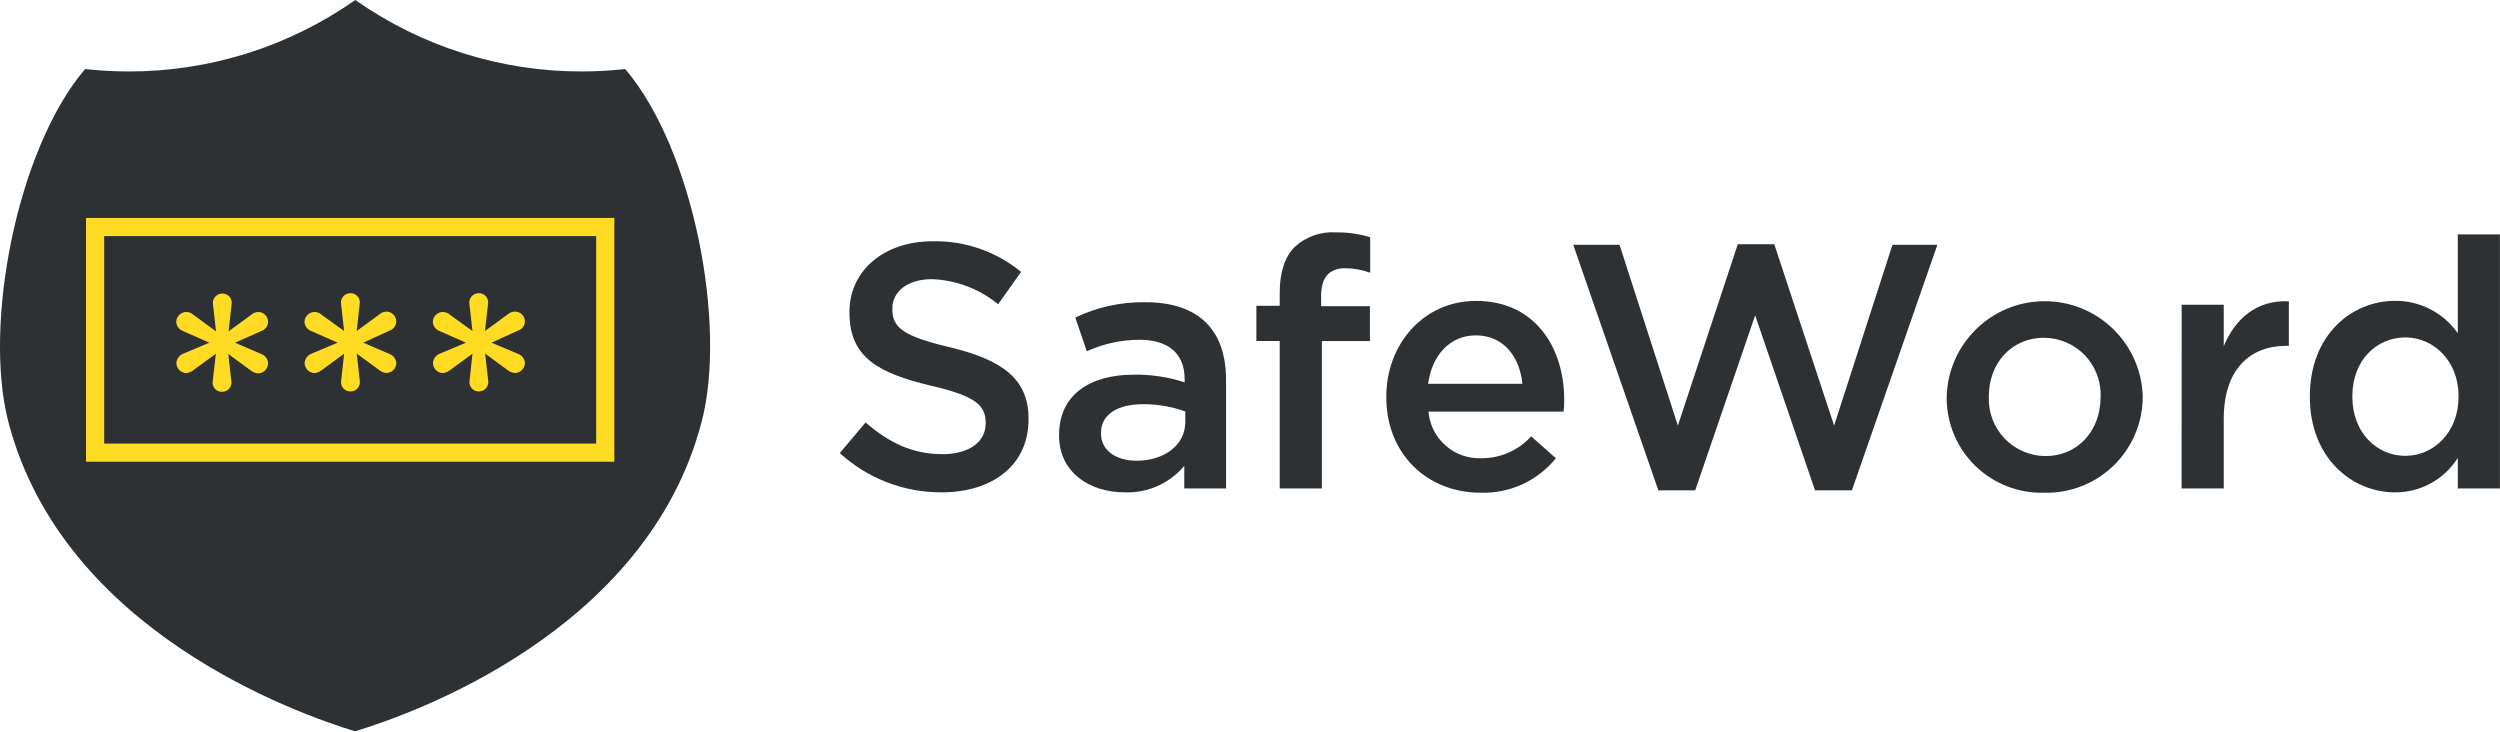
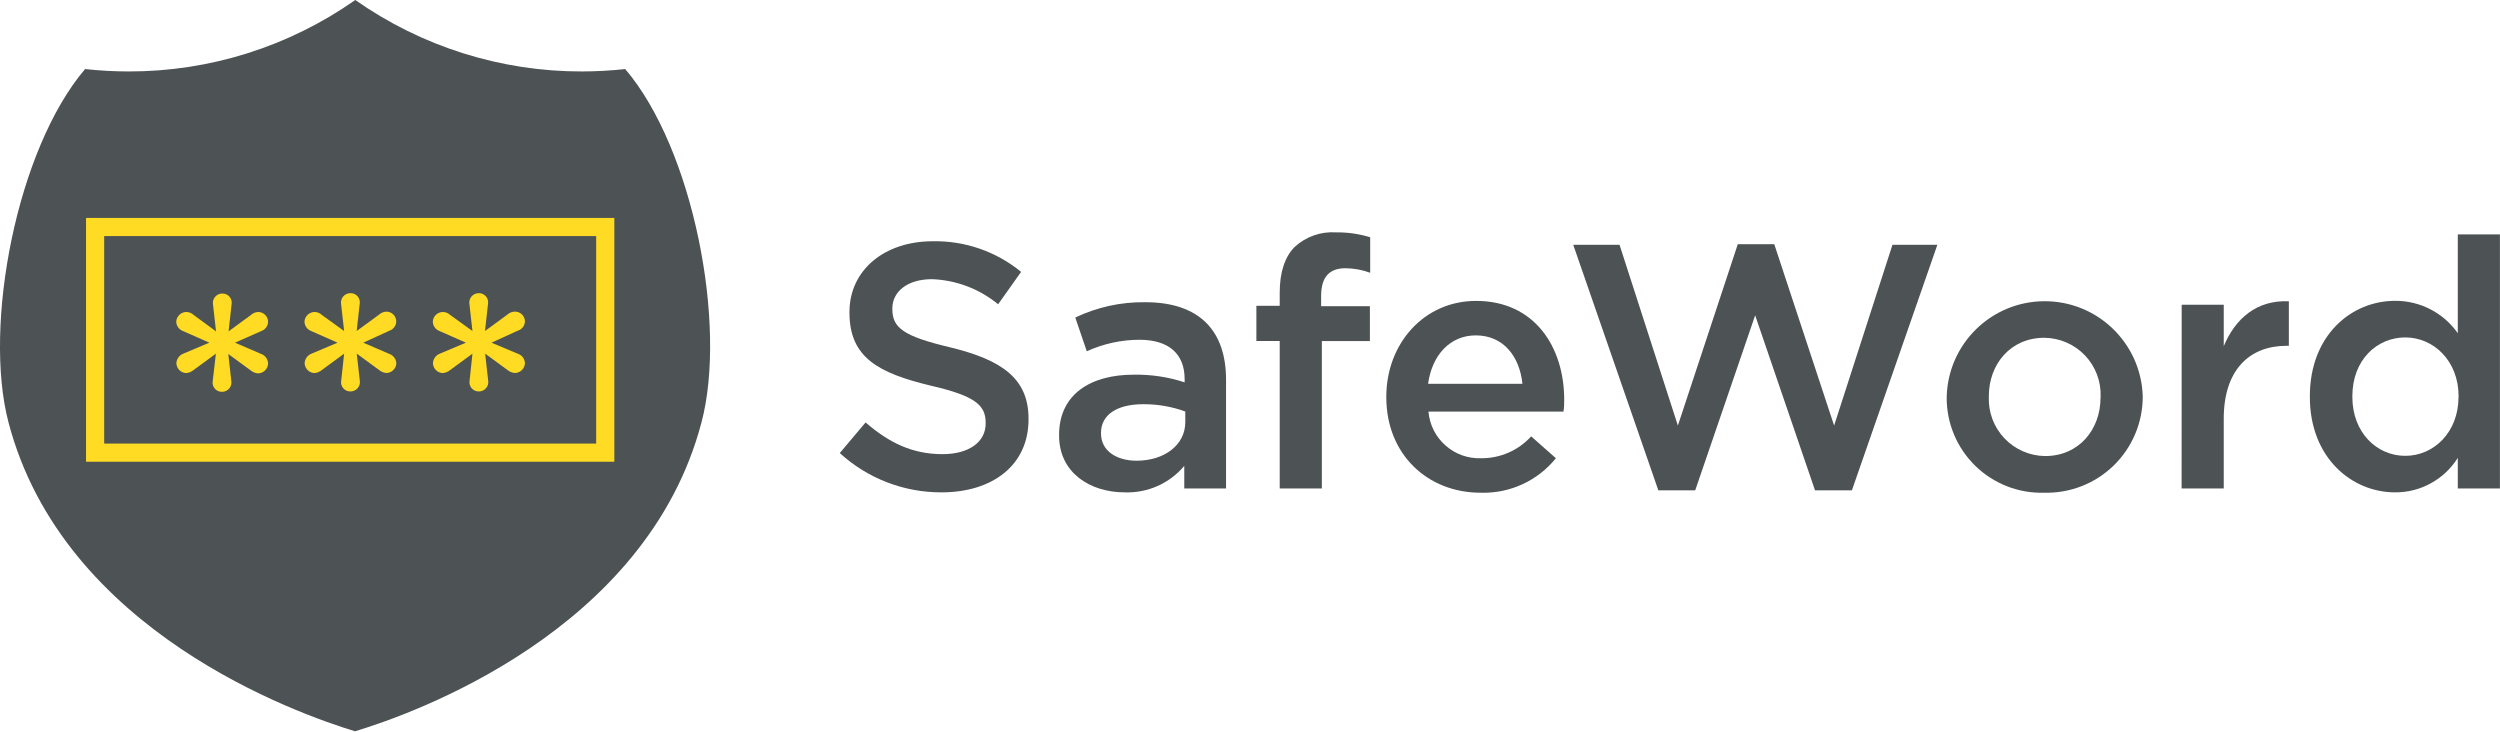
<svg xmlns="http://www.w3.org/2000/svg" viewBox="0 0 342.89 100.32">
  <defs>
-     <style>.cls-1{fill:#2E3133;}.cls-2{fill:#ffdb24;}</style>
+     <style>.cls-1{fill:#4D5254;}.cls-2{fill:#ffdb24;}</style>
  </defs>
  <g id="Layer_2" data-name="Layer 2">
    <g id="Layer_1-2" data-name="Layer 1">
      <path class="cls-1" d="M115.18,62.14l3.54-4.2c3.2,2.77,6.4,4.35,10.55,4.35,3.63,0,5.92-1.67,5.92-4.2V58c0-2.39-1.34-3.68-7.55-5.11-7.12-1.72-11.13-3.82-11.13-10v-.1c0-5.73,4.78-9.7,11.41-9.7a18.53,18.53,0,0,1,12.13,4.2l-3.15,4.44a15.18,15.18,0,0,0-9.07-3.44c-3.44,0-5.44,1.77-5.44,4v.1c0,2.58,1.53,3.73,7.93,5.25,7.07,1.72,10.75,4.25,10.75,9.79v.1c0,6.26-4.92,10-11.94,10A20.59,20.59,0,0,1,115.18,62.14Z" />
      <path class="cls-1" d="M162.43,67v-3.1a10.19,10.19,0,0,1-8.17,3.63c-4.78,0-9-2.72-9-7.78v-.1c0-5.59,4.35-8.26,10.22-8.26a21.21,21.21,0,0,1,7,1.05V52c0-3.49-2.2-5.4-6.21-5.4a17.54,17.54,0,0,0-7.21,1.58l-1.58-4.63a21.6,21.6,0,0,1,9.6-2.1c7.45,0,11.08,3.92,11.08,10.65V67Zm.14-10.56a16.53,16.53,0,0,0-5.78-1c-3.63,0-5.78,1.48-5.78,3.92v.1c0,2.39,2.15,3.73,4.87,3.73,3.82,0,6.69-2.15,6.69-5.3Z" />
      <path class="cls-1" d="M175.52,46.77h-3.2V41.94h3.2V40.13c0-2.82.72-4.92,2.05-6.26a7.64,7.64,0,0,1,5.68-2,15.46,15.46,0,0,1,4.68.67v4.87a10.11,10.11,0,0,0-3.39-.62c-2.2,0-3.34,1.19-3.34,3.82V42h6.69v4.78H181.3V67h-5.78Z" />
      <path class="cls-1" d="M190.14,54.5v-.1c0-7.21,5.11-13.13,12.32-13.13,8,0,12.08,6.3,12.08,13.56,0,.52,0,1.05-.1,1.62H195.92a7,7,0,0,0,7.26,6.4,9.16,9.16,0,0,0,6.83-3l3.39,3a12.75,12.75,0,0,1-10.31,4.73C195.78,67.59,190.14,62.29,190.14,54.5Zm18.67-1.86c-.38-3.72-2.58-6.64-6.4-6.64-3.54,0-6,2.72-6.54,6.64Z" />
      <path class="cls-1" d="M215.78,33.58h6.35l8,24.79,8.22-24.88h5l8.21,24.88,8-24.79h6.16L254,67.25h-5.06l-8.21-24-8.22,24h-5.06Z" />
      <path class="cls-1" d="M267,54.55v-.1a13.45,13.45,0,0,1,26.89-.1v.1a13.18,13.18,0,0,1-13.52,13.13A13,13,0,0,1,267,54.55Zm21.11,0v-.1a7.79,7.79,0,0,0-7.73-8.12c-4.63,0-7.6,3.63-7.6,8v.1a7.81,7.81,0,0,0,7.69,8.12C285.14,62.57,288.1,58.9,288.1,54.55Z" />
      <path class="cls-1" d="M299.23,41.8H305v5.68c1.58-3.77,4.49-6.35,8.93-6.16v6.11h-.33c-5.06,0-8.6,3.29-8.6,10V67h-5.78Z" />
      <path class="cls-1" d="M316.81,54.45v-.1c0-8.36,5.68-13.09,11.7-13.09a10.43,10.43,0,0,1,8.59,4.44V32.15h5.78V67h-5.78v-4.2a10.08,10.08,0,0,1-8.59,4.73C322.59,67.54,316.81,62.81,316.81,54.45Zm20.4,0v-.1c0-4.87-3.44-8.07-7.31-8.07s-7.26,3.06-7.26,8.07v.1c0,4.87,3.34,8.07,7.26,8.07S337.2,59.28,337.2,54.45Z" />
      <path class="cls-1" d="M85.75,9.47a55.35,55.35,0,0,1-5.91.33A53.94,53.94,0,0,1,48.73,0V0l0,0,0,0V0A53.94,53.94,0,0,1,17.58,9.8a55.35,55.35,0,0,1-5.91-.33c-9.37,11-14,35.13-10.51,48.44,7.51,28.74,39.72,40,47.53,42.39h0c7.8-2.35,40-13.66,47.53-42.39C99.74,44.6,95.12,20.43,85.75,9.47Z" />
      <path class="cls-2" d="M29.61,48.51l-3.07,2.25a1.81,1.81,0,0,1-1,.41,1.4,1.4,0,0,1-1.35-1.39,1.49,1.49,0,0,1,.94-1.27L28.71,47l-3.6-1.59a1.42,1.42,0,0,1-.94-1.27,1.4,1.4,0,0,1,1.39-1.35,1.47,1.47,0,0,1,1,.41l3.07,2.25-.41-3.64a1.29,1.29,0,0,1,1.27-1.55,1.26,1.26,0,0,1,1.27,1.51l-.41,3.68,3.07-2.25a1.57,1.57,0,0,1,1-.41,1.36,1.36,0,0,1,1.35,1.35,1.38,1.38,0,0,1-.94,1.27L32.23,47l3.6,1.55a1.43,1.43,0,0,1,.94,1.31,1.4,1.4,0,0,1-1.39,1.35,1.82,1.82,0,0,1-1-.41l-3.07-2.25.41,3.64a1.29,1.29,0,0,1-1.27,1.55,1.26,1.26,0,0,1-1.27-1.51Z" />
      <path class="cls-2" d="M47.2,48.51l-3.07,2.25a1.81,1.81,0,0,1-1,.41,1.4,1.4,0,0,1-1.35-1.39,1.49,1.49,0,0,1,.94-1.27L46.3,47l-3.6-1.59a1.42,1.42,0,0,1-.94-1.27,1.4,1.4,0,0,1,1.39-1.35,1.47,1.47,0,0,1,1,.41L47.2,45.4l-.41-3.64a1.29,1.29,0,0,1,1.27-1.55,1.26,1.26,0,0,1,1.27,1.51l-.41,3.68L52,43.15a1.57,1.57,0,0,1,1-.41,1.36,1.36,0,0,1,1.35,1.35,1.38,1.38,0,0,1-.94,1.27L49.82,47l3.6,1.55a1.43,1.43,0,0,1,.94,1.31A1.4,1.4,0,0,1,53,51.16a1.82,1.82,0,0,1-1-.41l-3.07-2.25.41,3.64a1.29,1.29,0,0,1-1.27,1.55,1.26,1.26,0,0,1-1.27-1.51Z" />
      <path class="cls-2" d="M64.8,48.51l-3.07,2.25a1.81,1.81,0,0,1-1,.41,1.4,1.4,0,0,1-1.35-1.39,1.49,1.49,0,0,1,.94-1.27L63.9,47l-3.6-1.59a1.42,1.42,0,0,1-.94-1.27,1.4,1.4,0,0,1,1.39-1.35,1.47,1.47,0,0,1,1,.41L64.8,45.4l-.41-3.64a1.29,1.29,0,0,1,1.27-1.55,1.26,1.26,0,0,1,1.27,1.51l-.41,3.68,3.07-2.25a1.57,1.57,0,0,1,1-.41A1.36,1.36,0,0,1,72,44.09,1.38,1.38,0,0,1,71,45.36L67.41,47,71,48.51A1.43,1.43,0,0,1,72,49.81a1.4,1.4,0,0,1-1.39,1.35,1.82,1.82,0,0,1-1-.41l-3.07-2.25.41,3.64a1.29,1.29,0,0,1-1.27,1.55,1.26,1.26,0,0,1-1.27-1.51Z" />
      <path class="cls-2" d="M81.77,32.38V60.84H14.29V32.38H81.77m2.49-2.49H11.8V63.33H84.26V29.89Z" />
    </g>
  </g>
</svg>
